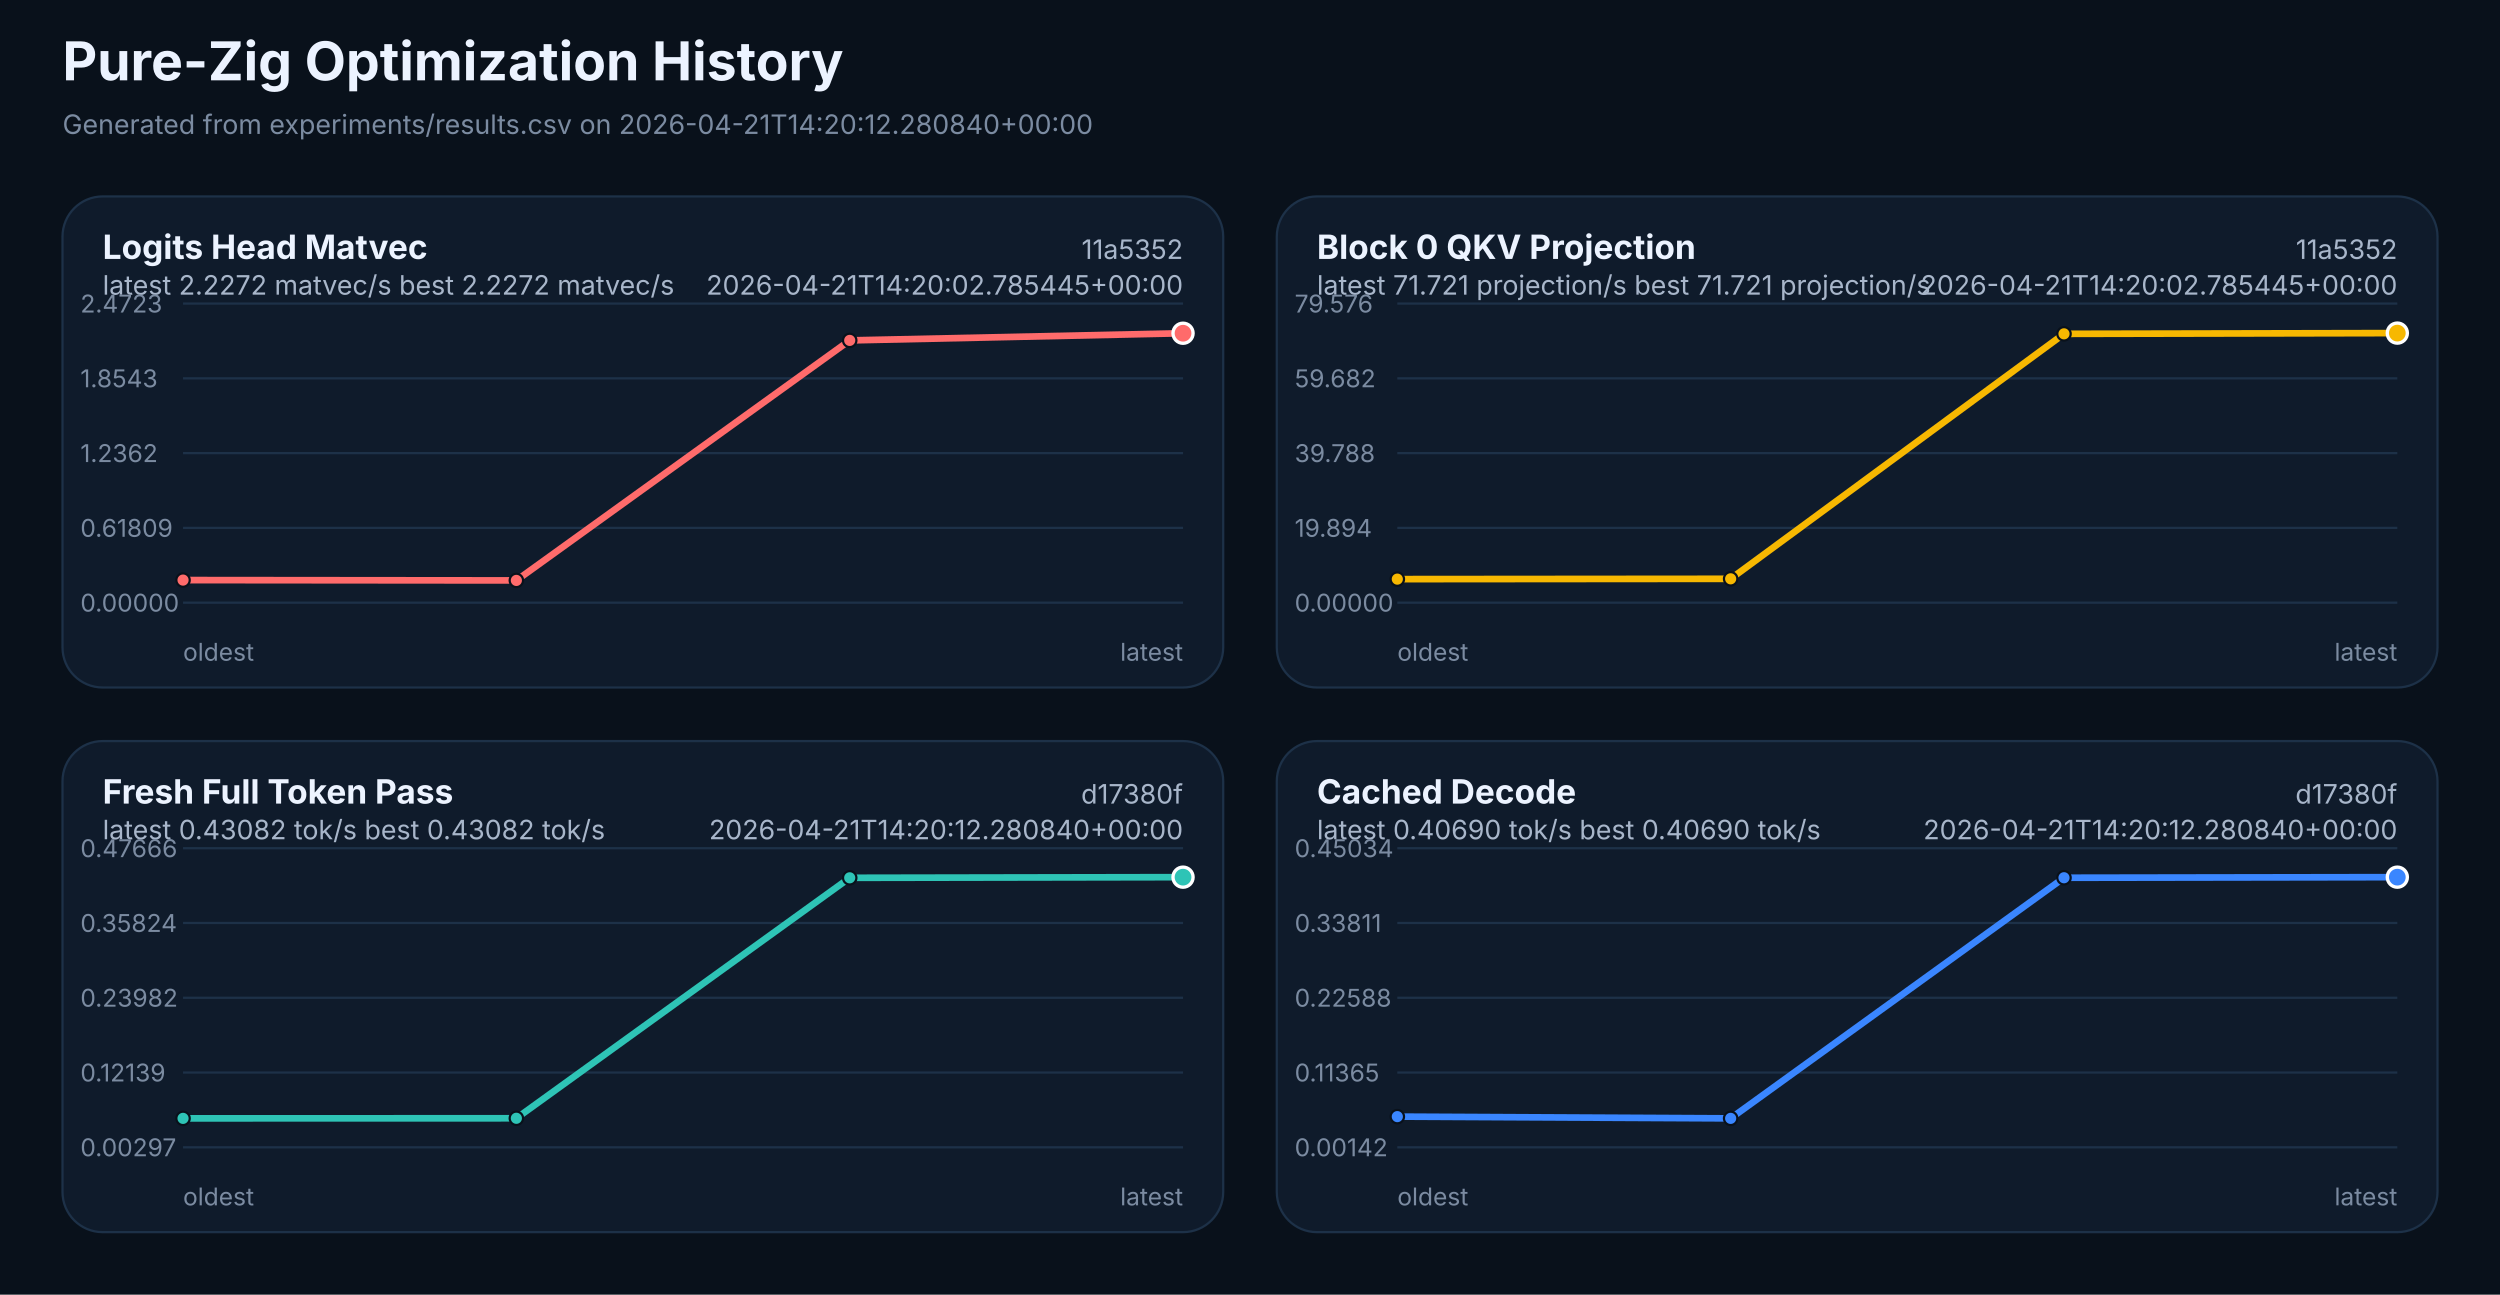
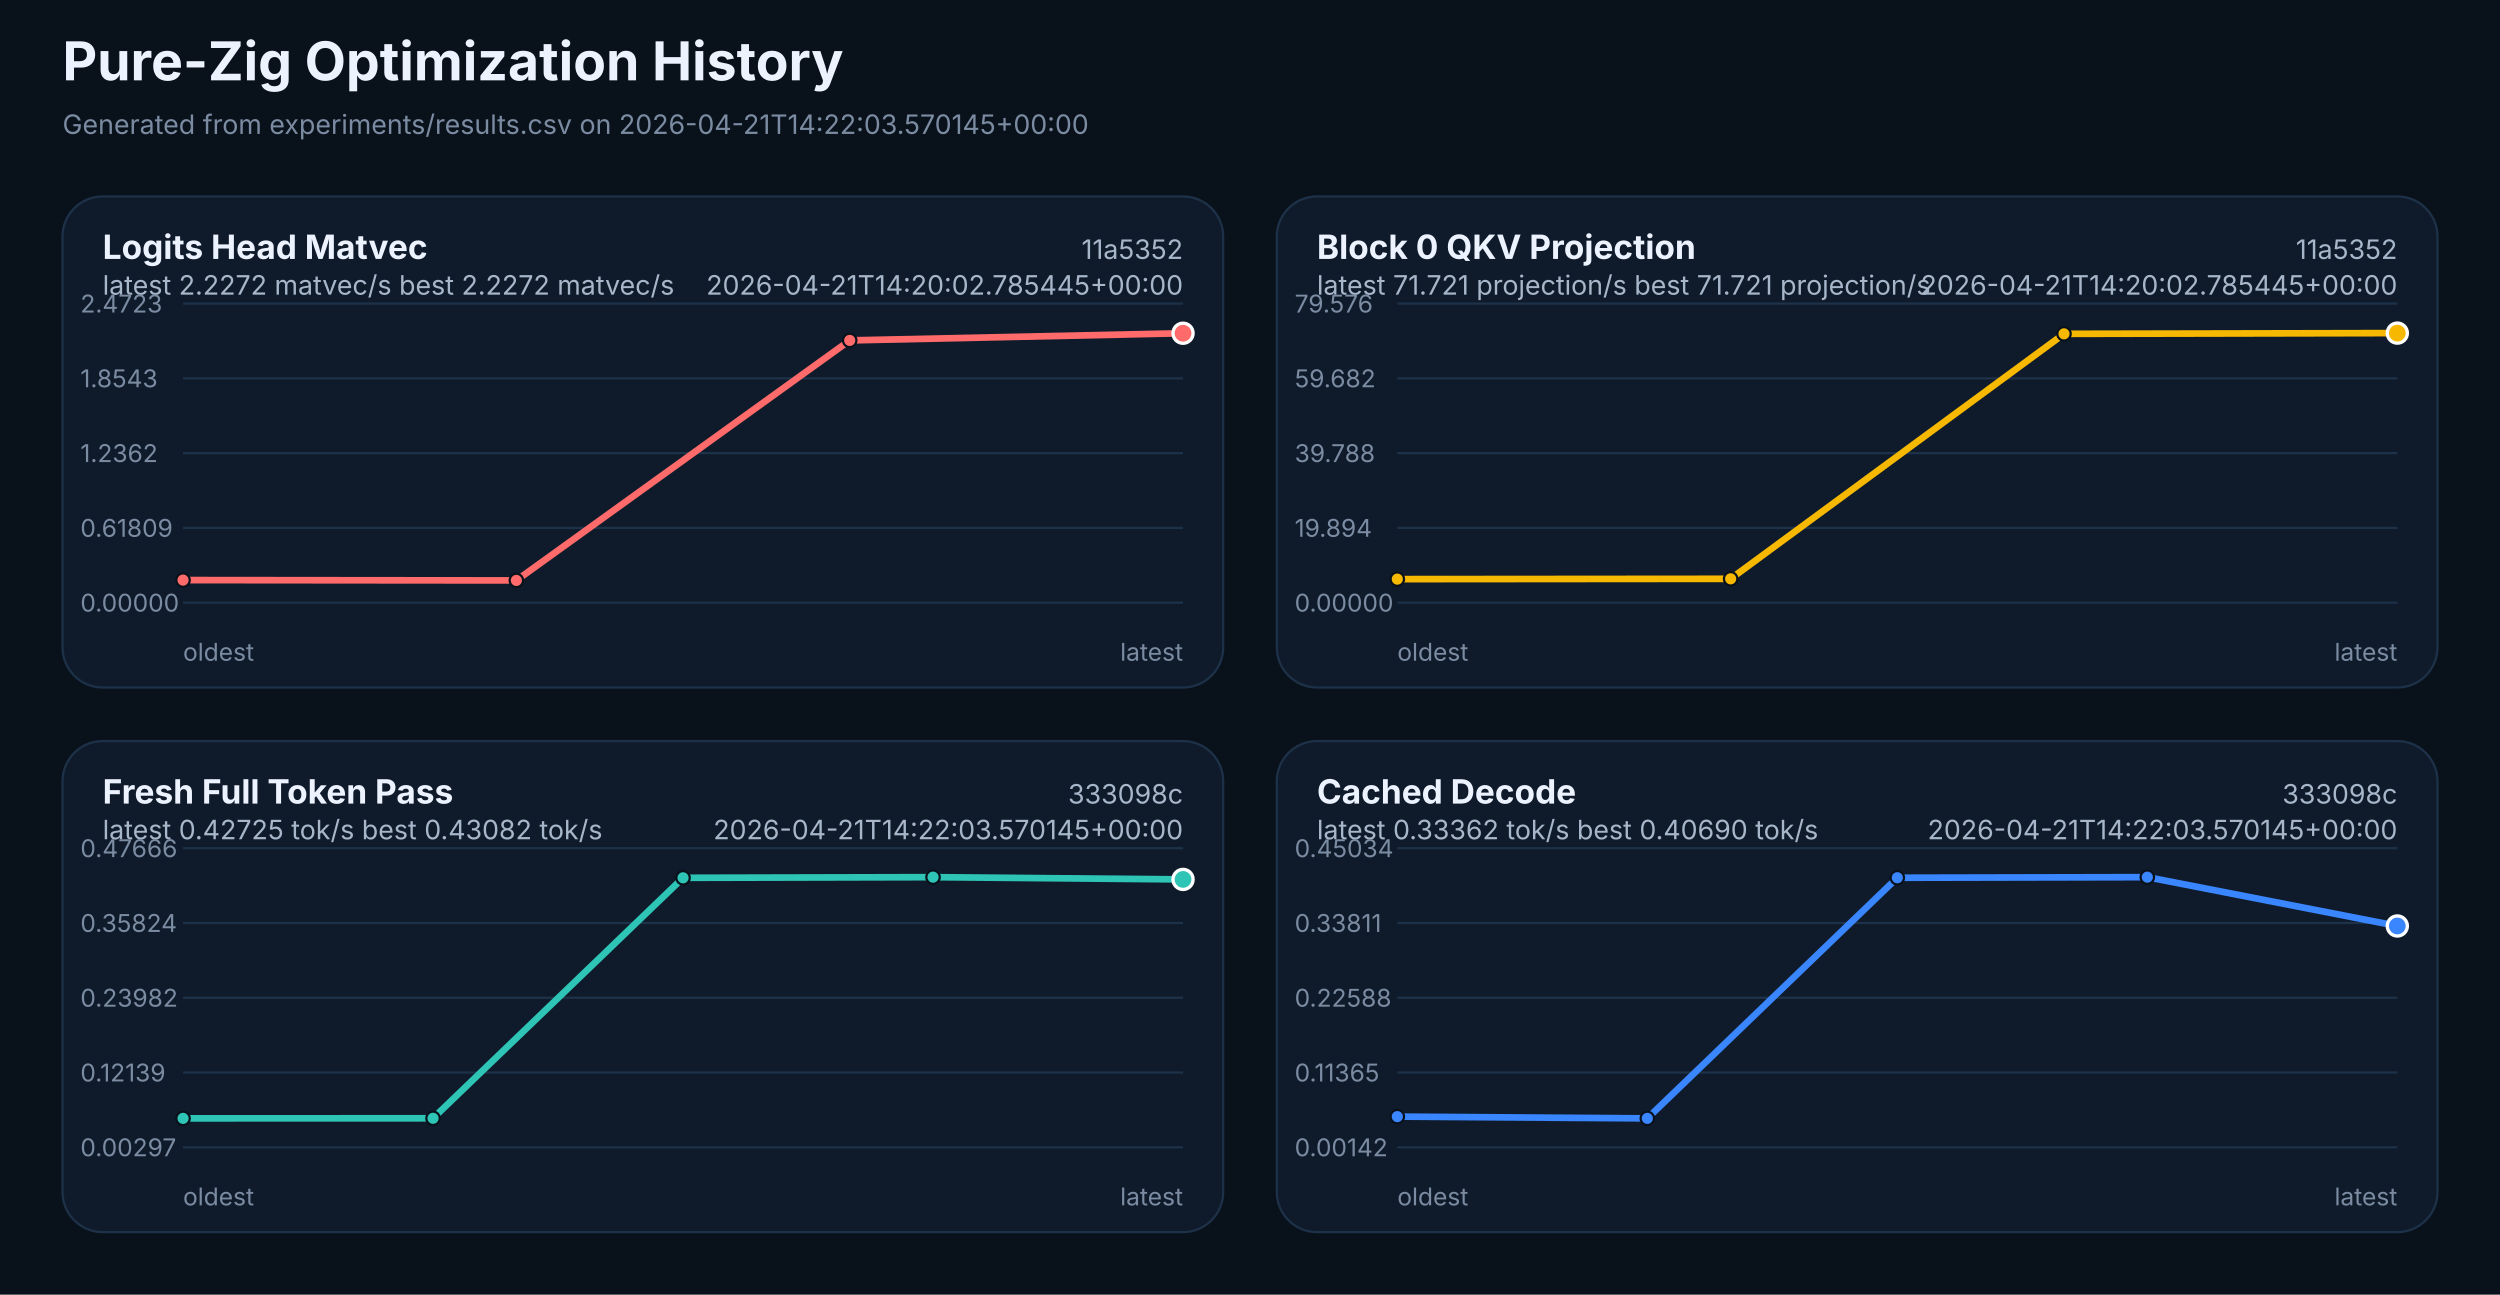
<svg xmlns="http://www.w3.org/2000/svg" width="1120" height="580" viewBox="0 0 1120 580">
  <rect width="100%" height="100%" fill="#09111b" />
  <style>
text { font-family: -apple-system, BlinkMacSystemFont, 'Segoe UI', sans-serif; }
.muted { fill: #7b8ba1; font-size: 12px; }
.title { fill: #ecf3ff; font-size: 24px; font-weight: 700; }
.panel-title { fill: #ecf3ff; font-size: 15px; font-weight: 700; }
.panel-meta { fill: #a8b6ca; font-size: 12px; }
.axis-label { fill: #7b8ba1; font-size: 11px; }
</style>
  <text class="title" x="28" y="36">Pure-Zig Optimization History</text>
-   <text class="muted" x="28" y="60">Generated from experiments/results.csv on 2026-04-21T14:20:12.280840+00:00</text>
+   <text class="muted" x="28" y="60">Generated from experiments/results.csv on 2026-04-21T14:22:03.570145+00:00</text>
  <g>
    <rect x="28" y="88" width="520" height="220" rx="18" fill="#0f1b2b" stroke="#1d3148" stroke-width="1" />
    <text class="panel-title" x="46" y="116">Logits Head Matvec</text>
    <text class="panel-meta" x="46" y="132">latest 2.2272 matvec/s   best 2.2272 matvec/s</text>
    <text class="panel-meta" x="530" y="116" text-anchor="end">11a5352</text>
    <text class="panel-meta" x="530" y="132" text-anchor="end">2026-04-21T14:20:02.785445+00:00</text>
    <line x1="82" y1="270.00" x2="530" y2="270.00" stroke="#1d3148" stroke-width="1" />
    <text class="axis-label" x="36" y="274.00">0.00000</text>
    <line x1="82" y1="236.50" x2="530" y2="236.50" stroke="#1d3148" stroke-width="1" />
    <text class="axis-label" x="36" y="240.50">0.61809</text>
    <line x1="82" y1="203.00" x2="530" y2="203.00" stroke="#1d3148" stroke-width="1" />
    <text class="axis-label" x="36" y="207.00">1.2362</text>
    <line x1="82" y1="169.50" x2="530" y2="169.50" stroke="#1d3148" stroke-width="1" />
    <text class="axis-label" x="36" y="173.50">1.8543</text>
    <line x1="82" y1="136.00" x2="530" y2="136.00" stroke="#1d3148" stroke-width="1" />
    <text class="axis-label" x="36" y="140.00">2.4723</text>
    <polyline fill="none" stroke="#ff6b6b" stroke-width="3" points="82.00,259.88 231.33,260.03 380.67,152.50 530.00,149.29" />
    <circle cx="82.00" cy="259.88" r="3.0" fill="#ff6b6b" stroke="#09111b" stroke-width="1.0" />
    <circle cx="231.33" cy="260.03" r="3.0" fill="#ff6b6b" stroke="#09111b" stroke-width="1.0" />
    <circle cx="380.67" cy="152.50" r="3.0" fill="#ff6b6b" stroke="#09111b" stroke-width="1.0" />
    <circle cx="530.00" cy="149.29" r="4.5" fill="#ff6b6b" stroke="#ffffff" stroke-width="1.5" />
    <text class="axis-label" x="82" y="296">oldest</text>
    <text class="axis-label" x="530" y="296" text-anchor="end">latest</text>
  </g>
  <g>
    <rect x="572" y="88" width="520" height="220" rx="18" fill="#0f1b2b" stroke="#1d3148" stroke-width="1" />
    <text class="panel-title" x="590" y="116">Block 0 QKV Projection</text>
    <text class="panel-meta" x="590" y="132">latest 71.721 projection/s   best 71.721 projection/s</text>
    <text class="panel-meta" x="1074" y="116" text-anchor="end">11a5352</text>
    <text class="panel-meta" x="1074" y="132" text-anchor="end">2026-04-21T14:20:02.785445+00:00</text>
    <line x1="626" y1="270.00" x2="1074" y2="270.00" stroke="#1d3148" stroke-width="1" />
    <text class="axis-label" x="580" y="274.00">0.00000</text>
    <line x1="626" y1="236.50" x2="1074" y2="236.50" stroke="#1d3148" stroke-width="1" />
    <text class="axis-label" x="580" y="240.50">19.894</text>
    <line x1="626" y1="203.00" x2="1074" y2="203.00" stroke="#1d3148" stroke-width="1" />
    <text class="axis-label" x="580" y="207.00">39.788</text>
    <line x1="626" y1="169.50" x2="1074" y2="169.50" stroke="#1d3148" stroke-width="1" />
    <text class="axis-label" x="580" y="173.50">59.682</text>
    <line x1="626" y1="136.00" x2="1074" y2="136.00" stroke="#1d3148" stroke-width="1" />
    <text class="axis-label" x="580" y="140.00">79.576</text>
    <polyline fill="none" stroke="#f7b801" stroke-width="3" points="626.00,259.45 775.33,259.31 924.67,149.56 1074.00,149.23" />
    <circle cx="626.00" cy="259.45" r="3.0" fill="#f7b801" stroke="#09111b" stroke-width="1.0" />
    <circle cx="775.33" cy="259.31" r="3.0" fill="#f7b801" stroke="#09111b" stroke-width="1.0" />
    <circle cx="924.67" cy="149.56" r="3.0" fill="#f7b801" stroke="#09111b" stroke-width="1.0" />
    <circle cx="1074.00" cy="149.23" r="4.5" fill="#f7b801" stroke="#ffffff" stroke-width="1.5" />
    <text class="axis-label" x="626" y="296">oldest</text>
    <text class="axis-label" x="1074" y="296" text-anchor="end">latest</text>
  </g>
  <g>
    <rect x="28" y="332" width="520" height="220" rx="18" fill="#0f1b2b" stroke="#1d3148" stroke-width="1" />
    <text class="panel-title" x="46" y="360">Fresh Full Token Pass</text>
-     <text class="panel-meta" x="46" y="376">latest 0.43082 tok/s   best 0.43082 tok/s</text>
-     <text class="panel-meta" x="530" y="360" text-anchor="end">d17380f</text>
-     <text class="panel-meta" x="530" y="376" text-anchor="end">2026-04-21T14:20:12.280840+00:00</text>
+     <text class="panel-meta" x="46" y="376">latest 0.42725 tok/s   best 0.43082 tok/s</text>
+     <text class="panel-meta" x="530" y="360" text-anchor="end">333098c</text>
+     <text class="panel-meta" x="530" y="376" text-anchor="end">2026-04-21T14:22:03.570145+00:00</text>
    <line x1="82" y1="514.00" x2="530" y2="514.00" stroke="#1d3148" stroke-width="1" />
    <text class="axis-label" x="36" y="518.00">0.00297</text>
    <line x1="82" y1="480.50" x2="530" y2="480.50" stroke="#1d3148" stroke-width="1" />
    <text class="axis-label" x="36" y="484.50">0.12139</text>
    <line x1="82" y1="447.00" x2="530" y2="447.00" stroke="#1d3148" stroke-width="1" />
    <text class="axis-label" x="36" y="451.00">0.23982</text>
    <line x1="82" y1="413.50" x2="530" y2="413.50" stroke="#1d3148" stroke-width="1" />
    <text class="axis-label" x="36" y="417.50">0.35824</text>
    <line x1="82" y1="380.00" x2="530" y2="380.00" stroke="#1d3148" stroke-width="1" />
    <text class="axis-label" x="36" y="384.00">0.47666</text>
-     <polyline fill="none" stroke="#2ec4b6" stroke-width="3" points="82.00,501.03 231.33,500.99 380.67,393.26 530.00,392.97" />
+     <polyline fill="none" stroke="#2ec4b6" stroke-width="3" points="82.00,501.03 194.00,500.99 306.00,393.26 418.00,392.97 530.00,393.98" />
    <circle cx="82.00" cy="501.03" r="3.0" fill="#2ec4b6" stroke="#09111b" stroke-width="1.0" />
-     <circle cx="231.33" cy="500.99" r="3.0" fill="#2ec4b6" stroke="#09111b" stroke-width="1.0" />
-     <circle cx="380.67" cy="393.26" r="3.0" fill="#2ec4b6" stroke="#09111b" stroke-width="1.0" />
-     <circle cx="530.00" cy="392.97" r="4.5" fill="#2ec4b6" stroke="#ffffff" stroke-width="1.5" />
+     <circle cx="194.00" cy="500.99" r="3.0" fill="#2ec4b6" stroke="#09111b" stroke-width="1.0" />
+     <circle cx="306.00" cy="393.26" r="3.0" fill="#2ec4b6" stroke="#09111b" stroke-width="1.0" />
+     <circle cx="418.00" cy="392.97" r="3.0" fill="#2ec4b6" stroke="#09111b" stroke-width="1.0" />
+     <circle cx="530.00" cy="393.98" r="4.5" fill="#2ec4b6" stroke="#ffffff" stroke-width="1.5" />
    <text class="axis-label" x="82" y="540">oldest</text>
    <text class="axis-label" x="530" y="540" text-anchor="end">latest</text>
  </g>
  <g>
    <rect x="572" y="332" width="520" height="220" rx="18" fill="#0f1b2b" stroke="#1d3148" stroke-width="1" />
    <text class="panel-title" x="590" y="360">Cached Decode</text>
-     <text class="panel-meta" x="590" y="376">latest 0.40690 tok/s   best 0.40690 tok/s</text>
-     <text class="panel-meta" x="1074" y="360" text-anchor="end">d17380f</text>
-     <text class="panel-meta" x="1074" y="376" text-anchor="end">2026-04-21T14:20:12.280840+00:00</text>
+     <text class="panel-meta" x="590" y="376">latest 0.33362 tok/s   best 0.40690 tok/s</text>
+     <text class="panel-meta" x="1074" y="360" text-anchor="end">333098c</text>
+     <text class="panel-meta" x="1074" y="376" text-anchor="end">2026-04-21T14:22:03.570145+00:00</text>
    <line x1="626" y1="514.00" x2="1074" y2="514.00" stroke="#1d3148" stroke-width="1" />
    <text class="axis-label" x="580" y="518.00">0.00142</text>
    <line x1="626" y1="480.50" x2="1074" y2="480.50" stroke="#1d3148" stroke-width="1" />
    <text class="axis-label" x="580" y="484.50">0.11365</text>
    <line x1="626" y1="447.00" x2="1074" y2="447.00" stroke="#1d3148" stroke-width="1" />
    <text class="axis-label" x="580" y="451.00">0.22588</text>
    <line x1="626" y1="413.50" x2="1074" y2="413.50" stroke="#1d3148" stroke-width="1" />
    <text class="axis-label" x="580" y="417.50">0.33811</text>
    <line x1="626" y1="380.00" x2="1074" y2="380.00" stroke="#1d3148" stroke-width="1" />
    <text class="axis-label" x="580" y="384.00">0.45034</text>
-     <polyline fill="none" stroke="#3a86ff" stroke-width="3" points="626.00,500.25 775.33,501.03 924.67,393.23 1074.00,392.97" />
+     <polyline fill="none" stroke="#3a86ff" stroke-width="3" points="626.00,500.25 738.00,501.03 850.00,393.23 962.00,392.97 1074.00,414.84" />
    <circle cx="626.00" cy="500.25" r="3.0" fill="#3a86ff" stroke="#09111b" stroke-width="1.0" />
-     <circle cx="775.33" cy="501.03" r="3.0" fill="#3a86ff" stroke="#09111b" stroke-width="1.0" />
-     <circle cx="924.67" cy="393.23" r="3.0" fill="#3a86ff" stroke="#09111b" stroke-width="1.0" />
-     <circle cx="1074.00" cy="392.97" r="4.5" fill="#3a86ff" stroke="#ffffff" stroke-width="1.5" />
+     <circle cx="738.00" cy="501.03" r="3.0" fill="#3a86ff" stroke="#09111b" stroke-width="1.0" />
+     <circle cx="850.00" cy="393.23" r="3.0" fill="#3a86ff" stroke="#09111b" stroke-width="1.0" />
+     <circle cx="962.00" cy="392.97" r="3.0" fill="#3a86ff" stroke="#09111b" stroke-width="1.0" />
+     <circle cx="1074.00" cy="414.84" r="4.5" fill="#3a86ff" stroke="#ffffff" stroke-width="1.5" />
    <text class="axis-label" x="626" y="540">oldest</text>
    <text class="axis-label" x="1074" y="540" text-anchor="end">latest</text>
  </g>
</svg>
